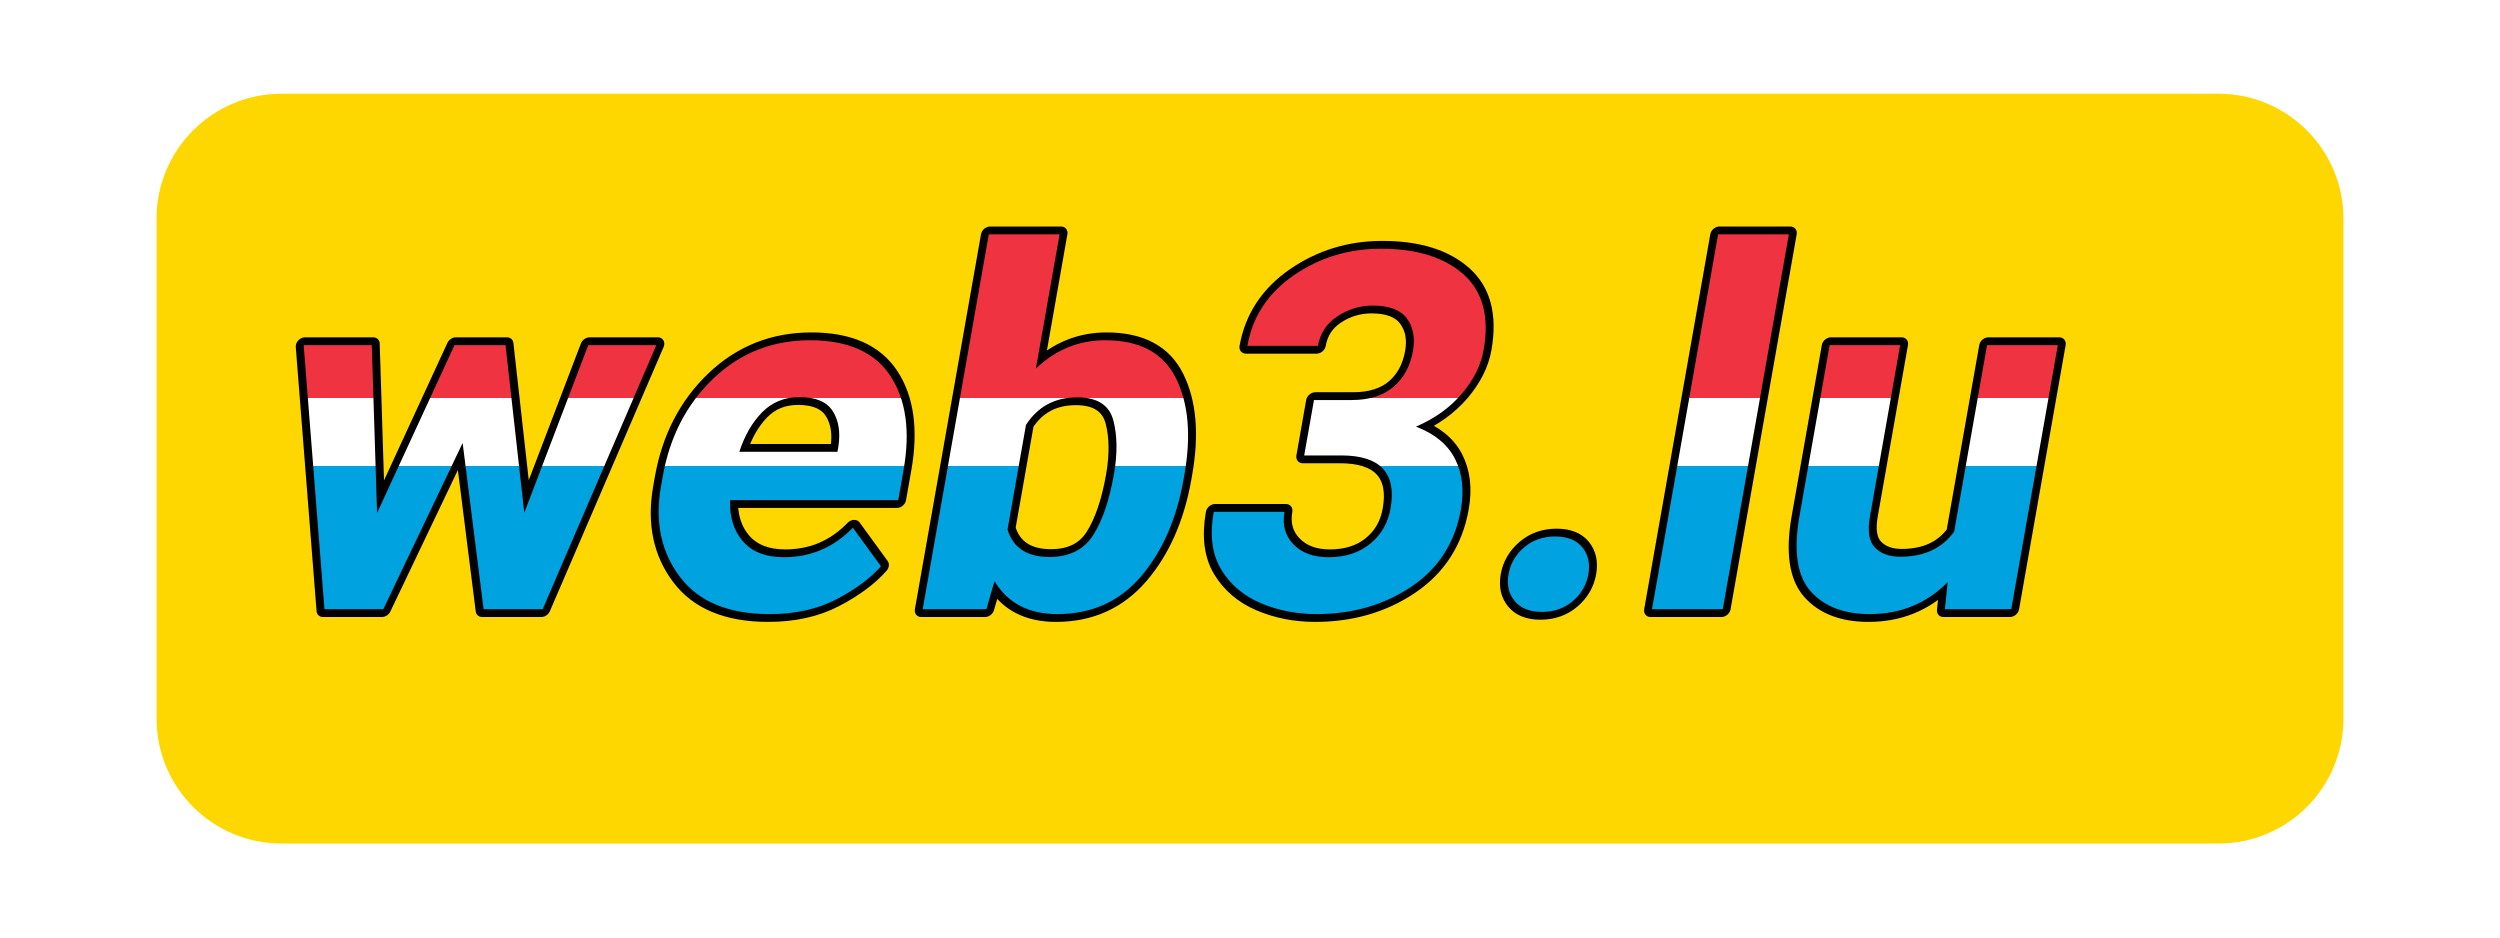
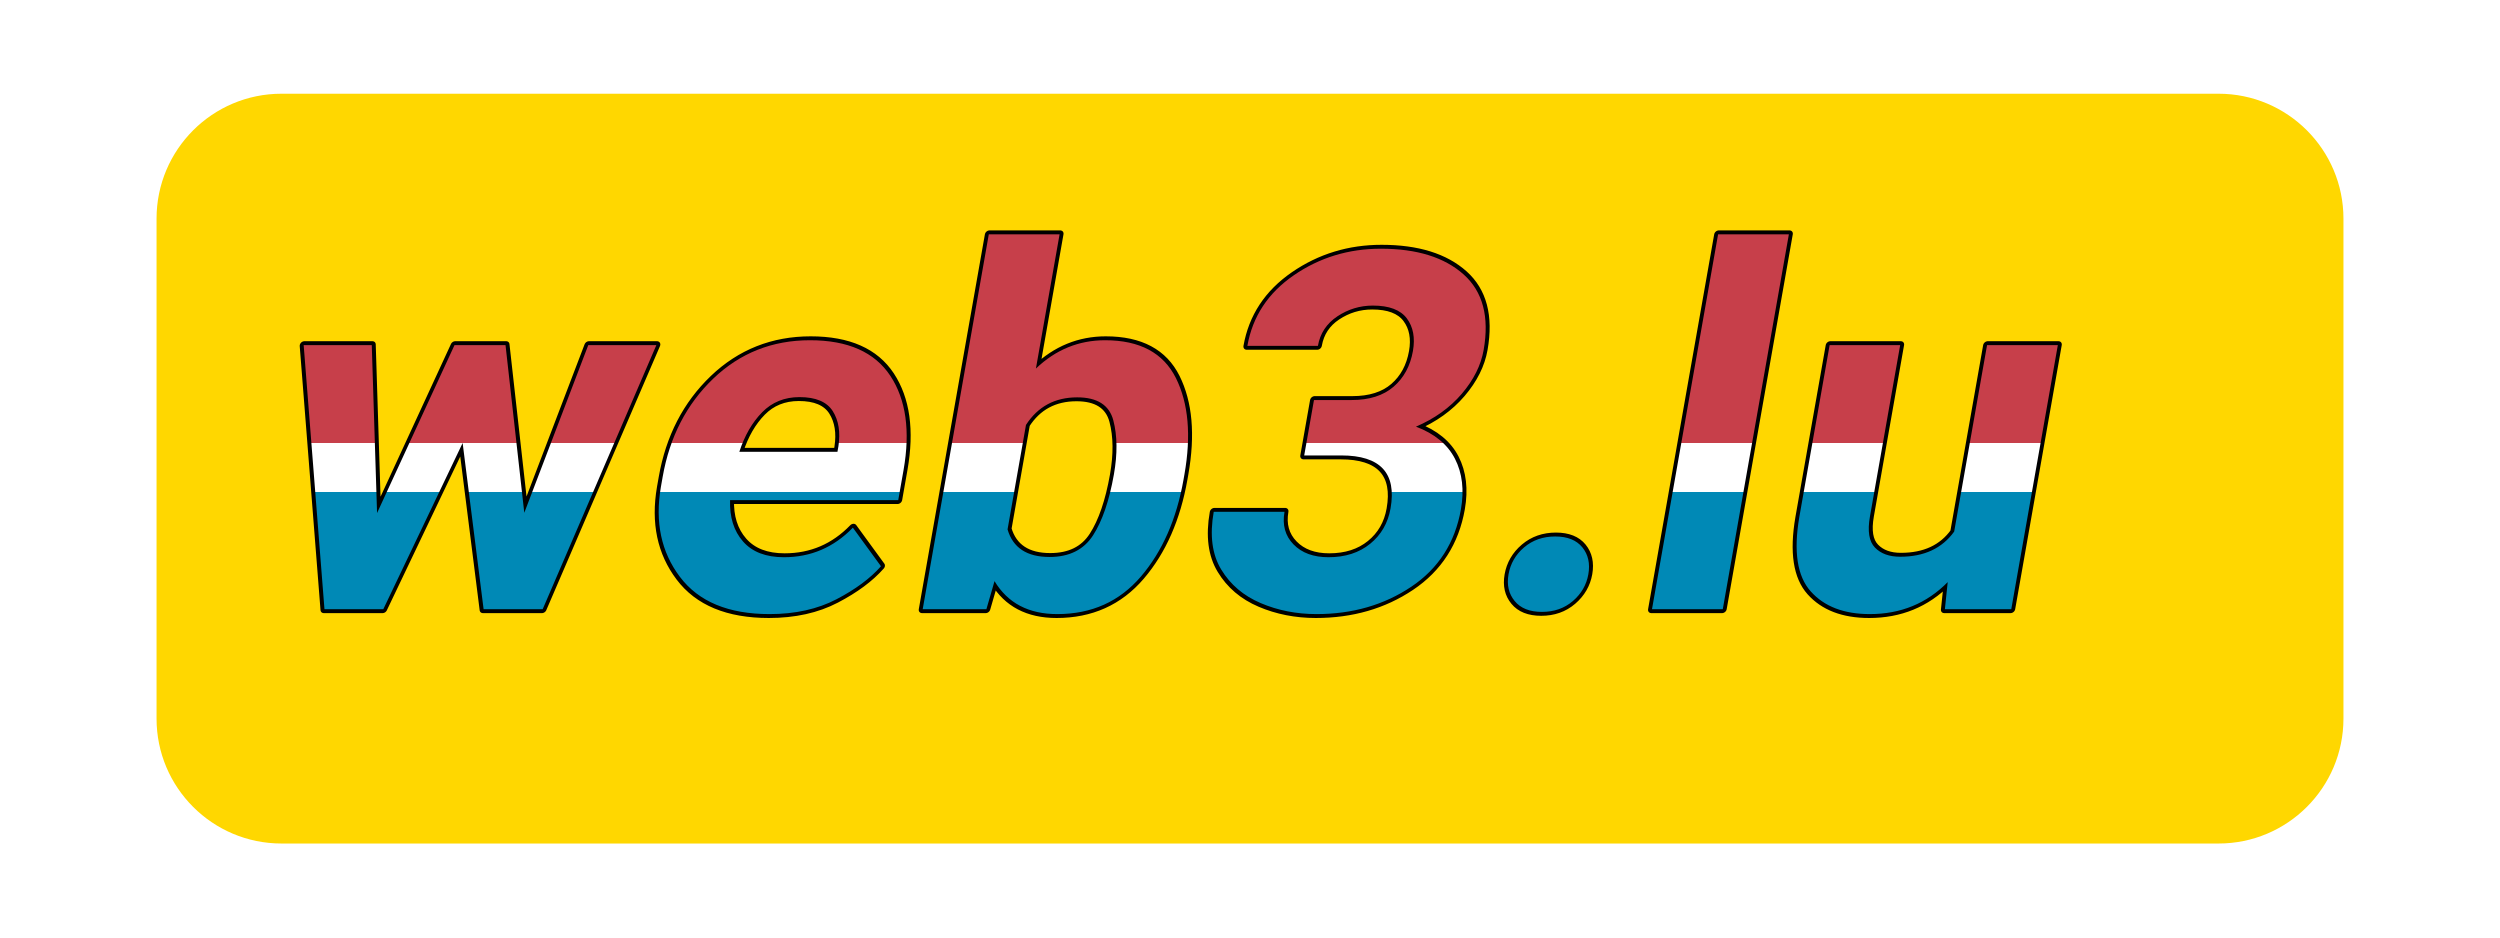
<svg xmlns="http://www.w3.org/2000/svg" width="122.7" height="46" viewBox="0 0 320 120" role="img" aria-labelledby="title desc">
  <defs>
    <linearGradient id="lux-flag" x1="0" y1="0" x2="0" y2="1">
-       <stop offset="0%" stop-color="#EF3340" />
-       <stop offset="43%" stop-color="#EF3340" />
-       <stop offset="43%" stop-color="#FFFFFF" />
-       <stop offset="61%" stop-color="#FFFFFF" />
-       <stop offset="61%" stop-color="#00A3E0" />
-       <stop offset="100%" stop-color="#00A3E0" />
+       <stop offset="0%" stop-color="#C73F4A" />
+       <stop offset="55%" stop-color="#C73F4A" />
+       <stop offset="55%" stop-color="#FFFFFF" />
+       <stop offset="68%" stop-color="#FFFFFF" />
+       <stop offset="68%" stop-color="#0089B6" />
+       <stop offset="100%" stop-color="#0089B6" />
    </linearGradient>
    <style>
  .card { fill:#FFD700; }
  .label {
    font-family:"Outfit",system-ui,-apple-system,"Segoe UI",Roboto,"Helvetica Neue",Arial,sans-serif;
    font-weight:700;
    letter-spacing:0.5px;
    transform:skewX(-10deg);
    transform-origin:left center;
  }
  .stroke {
    fill:none;
    stroke:#000000;
-     stroke-width:2.0;
+     stroke-width:1.0;
    stroke-linejoin:round;
  }
</style>
  </defs>
  <rect x="20" y="12" width="280" height="96" rx="16" class="card" />
  <g transform="translate(32,78)">
    <text x="0" y="0" class="label stroke" font-size="64">web3.lu</text>
    <text x="0" y="0" class="label" font-size="64" fill="url(#lux-flag)">web3.lu</text>
  </g>
</svg>
